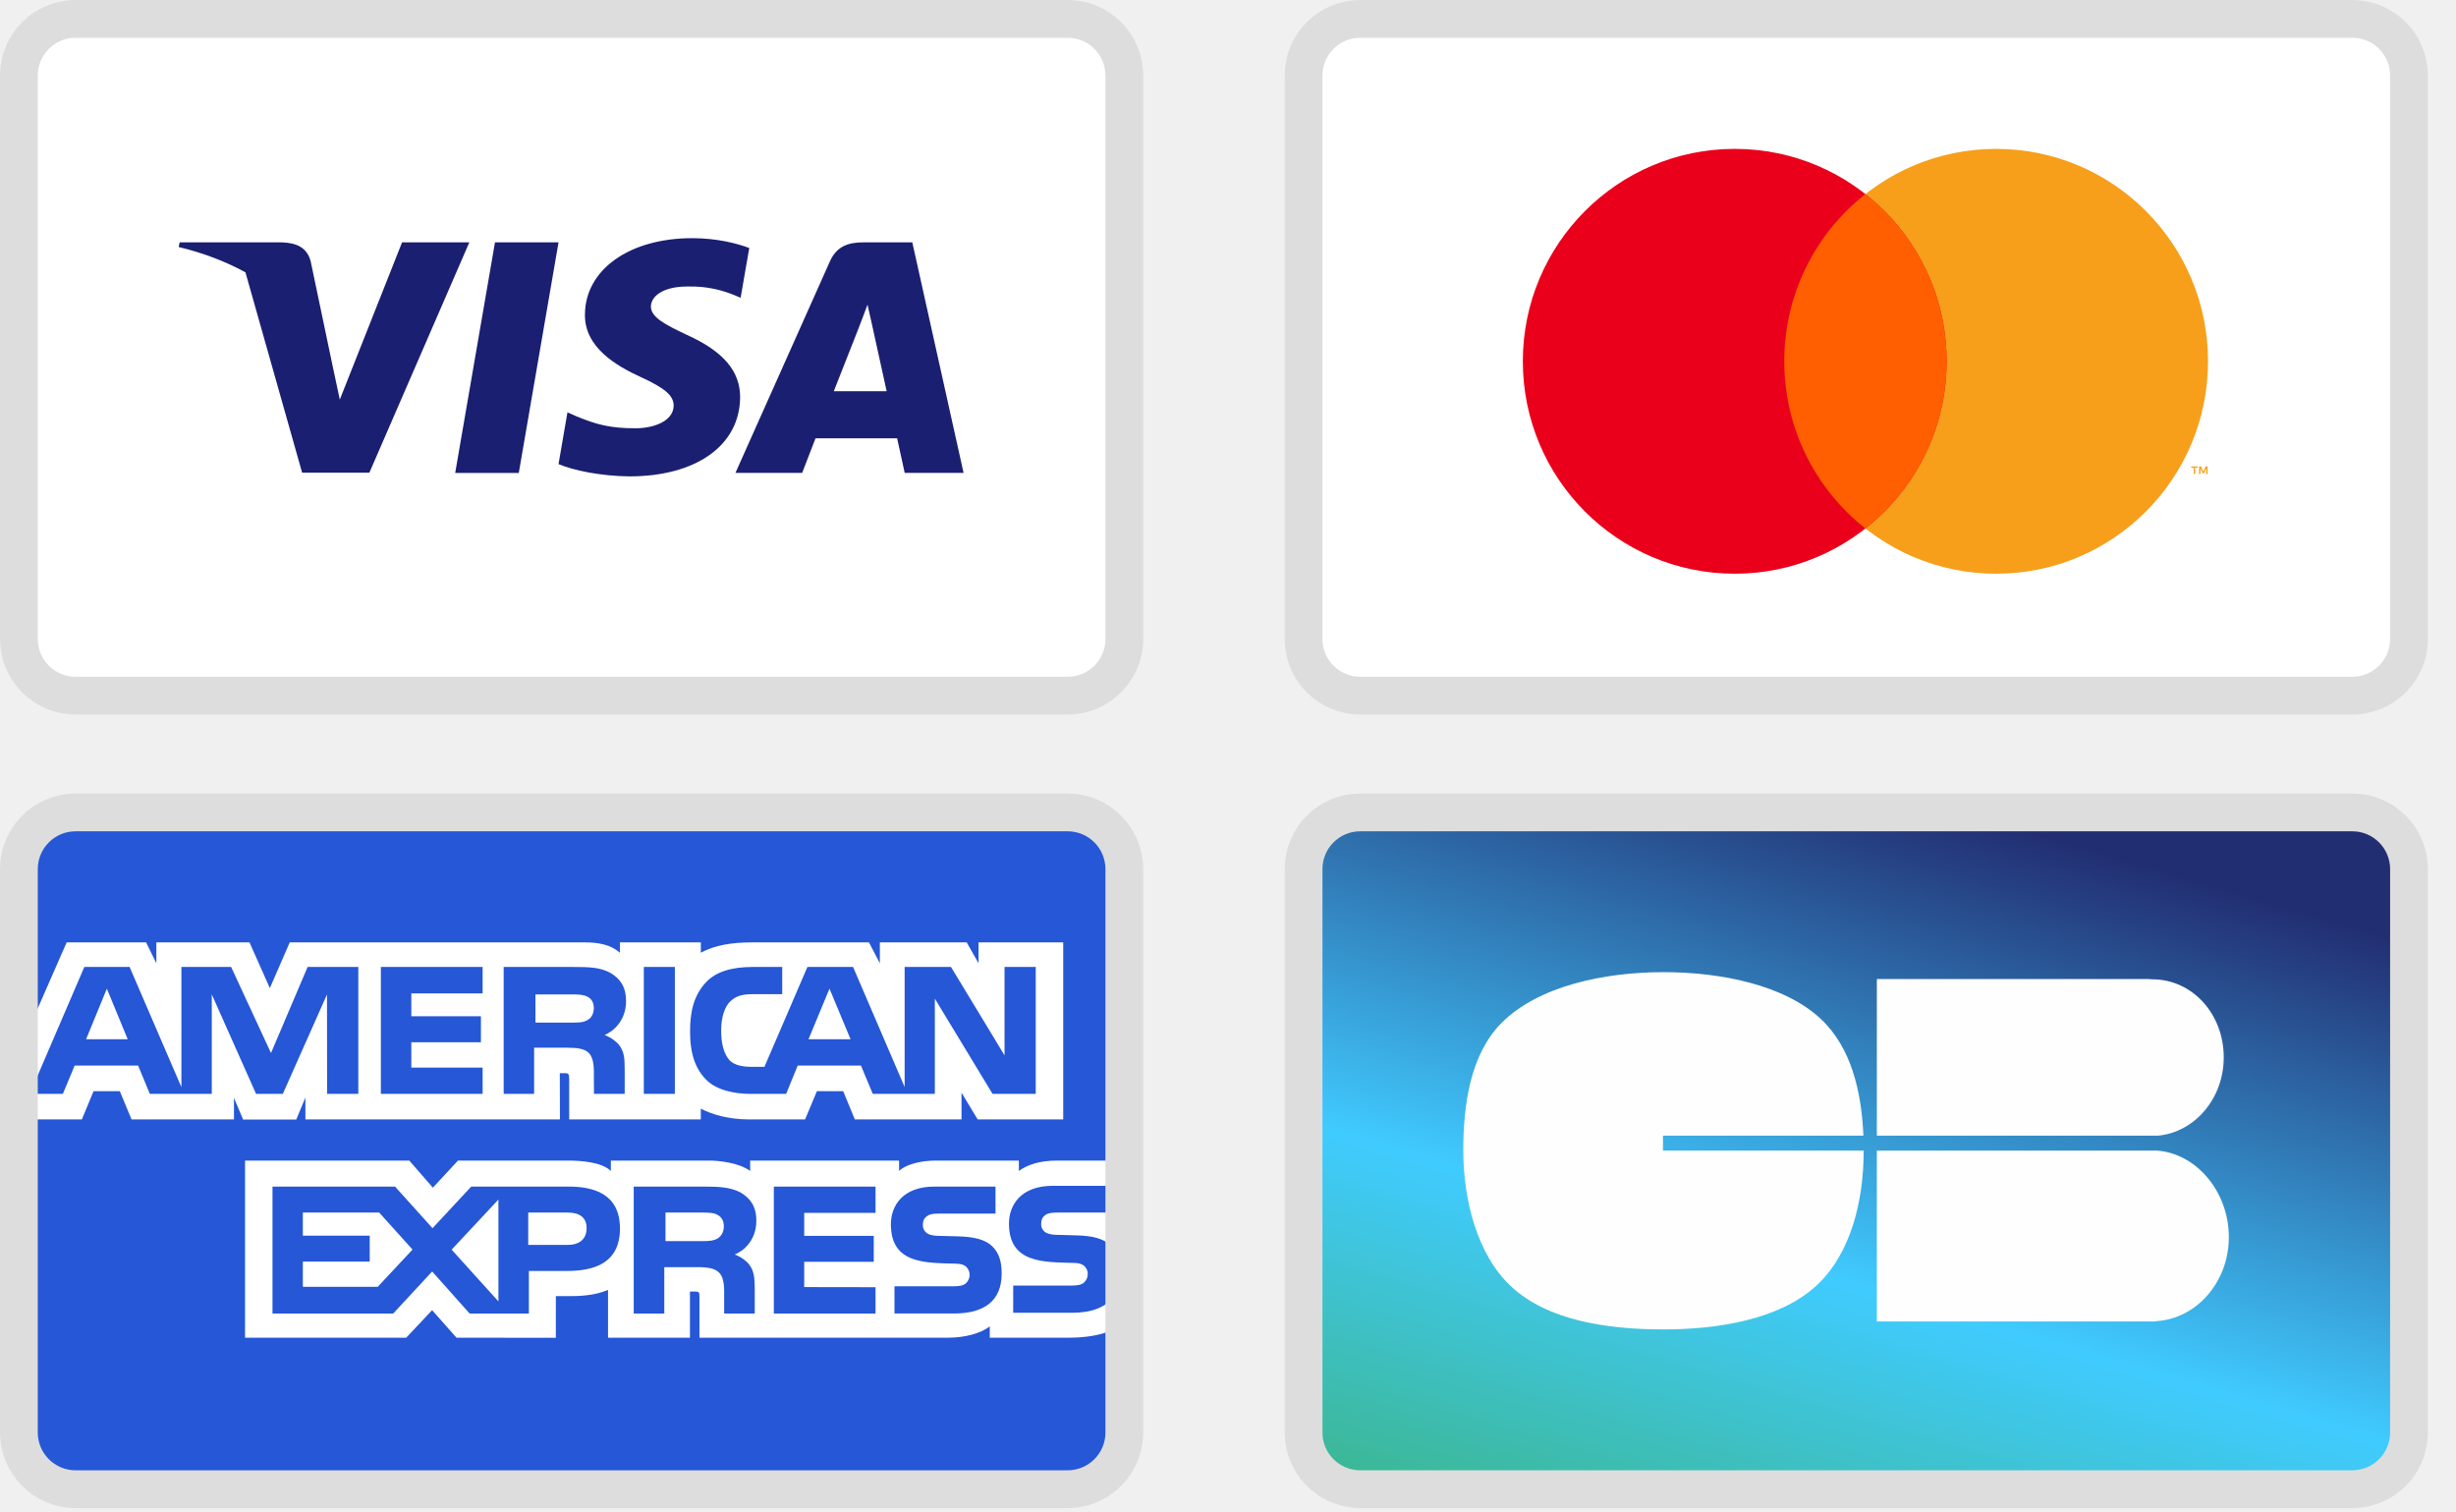
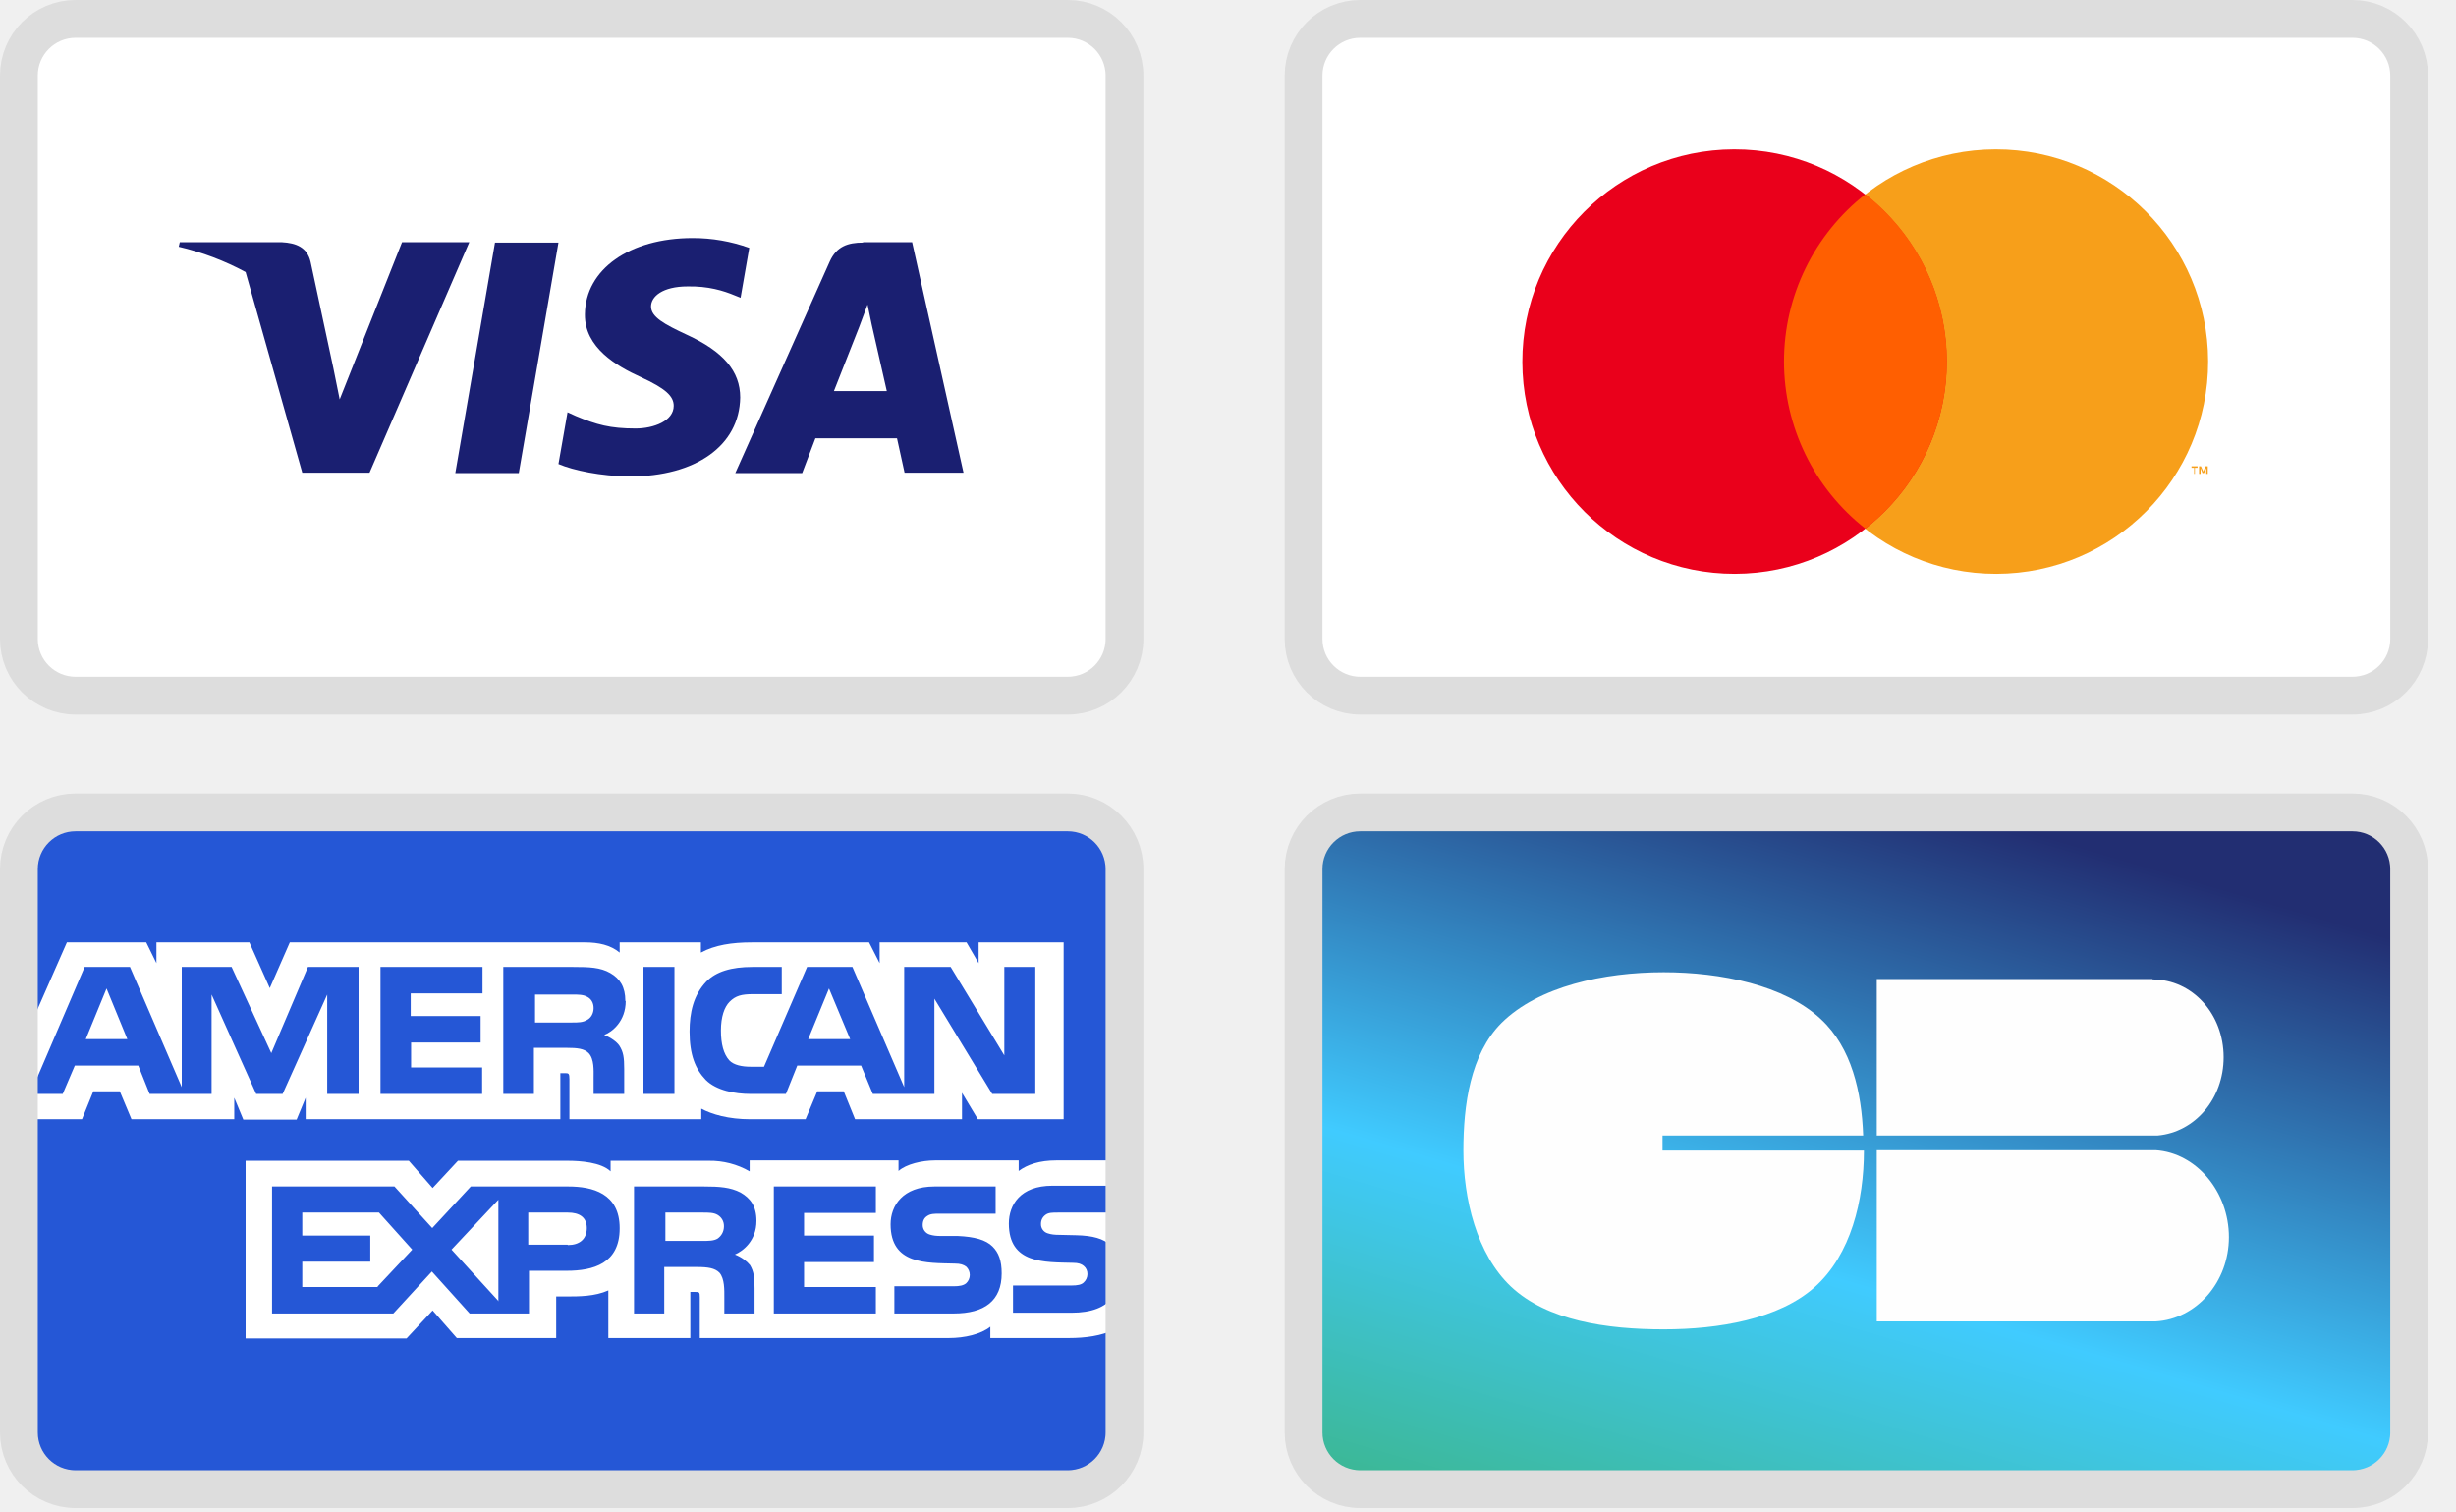
- <svg xmlns="http://www.w3.org/2000/svg" width="65" height="40" viewBox="0 0 65 40" fill="none">
-   <g id="Type=Logo, Name=All cards, Size=40 px">
-     <g id="Asset_Logo_Payment method">
-       <rect x="34.5" y="0.5" width="29.256" height="17.91" rx="1.5" fill="white" />
-       <g id="Group 49">
-         <path id="Vector" fill-rule="evenodd" clip-rule="evenodd" d="M58.426 12.544V12.344H58.374L58.314 12.482L58.253 12.344H58.201V12.544H58.238V12.393L58.294 12.524H58.333L58.389 12.393V12.544H58.426H58.426ZM58.094 12.544V12.378H58.162V12.344H57.991V12.378H58.058V12.544H58.094ZM58.437 9.561C58.437 12.666 55.926 15.183 52.829 15.183C49.732 15.183 47.222 12.666 47.222 9.561C47.222 6.457 49.732 3.94 52.829 3.94C55.926 3.94 58.437 6.457 58.437 9.561Z" fill="#F79F1A" />
-         <path id="Vector_2" fill-rule="evenodd" clip-rule="evenodd" d="M51.519 9.561C51.519 12.666 49.008 15.183 45.911 15.183C42.814 15.183 40.303 12.666 40.303 9.561C40.303 6.457 42.814 3.94 45.911 3.94C49.008 3.94 51.519 6.457 51.519 9.561Z" fill="#EA001B" />
-         <path id="Vector_3" fill-rule="evenodd" clip-rule="evenodd" d="M49.37 5.136C48.7 5.662 48.158 6.334 47.786 7.101C47.413 7.867 47.221 8.708 47.222 9.561C47.222 11.357 48.062 12.957 49.37 13.987C50.678 12.957 51.518 11.357 51.518 9.561C51.519 8.708 51.326 7.867 50.954 7.101C50.582 6.334 50.04 5.662 49.37 5.136Z" fill="#FF5F01" />
-       </g>
-       <rect x="34.5" y="0.5" width="29.256" height="17.91" rx="1.5" stroke="#DDDDDD" />
-     </g>
-     <g id="Asset_Logo_Payment method_2">
-       <rect x="34.5" y="21.5" width="29.256" height="17.91" rx="1.5" fill="url(#paint0_linear_1_9374)" />
-       <path id="Combined Shape" fill-rule="evenodd" clip-rule="evenodd" d="M44.012 30.055H49.316C49.269 28.909 49.002 27.727 48.191 26.967C47.226 26.063 45.536 25.727 44.026 25.727C42.454 25.727 40.715 26.096 39.745 27.066C38.908 27.902 38.727 29.247 38.727 30.455C38.727 31.721 39.081 33.193 39.989 34.041C40.954 34.943 42.518 35.182 44.026 35.182C45.491 35.182 47.078 34.912 48.037 34.055C48.994 33.2 49.324 31.759 49.324 30.455V30.449H44.012V30.055ZM49.672 30.449V34.971H57.05V34.965C58.129 34.906 58.988 33.933 58.988 32.738C58.988 31.542 58.129 30.506 57.05 30.447V30.449H49.672ZM56.966 25.917C58.018 25.917 58.853 26.83 58.853 27.982C58.853 29.072 58.086 29.963 57.11 30.055H49.672V25.91H56.733C56.776 25.905 56.827 25.909 56.876 25.912C56.907 25.915 56.938 25.917 56.966 25.917Z" fill="#FEFEFE" />
-       <rect x="34.5" y="21.5" width="29.256" height="17.91" rx="1.5" stroke="#DDDDDD" />
-     </g>
-     <g id="Asset_Logo_Payment method_3">
-       <rect x="0.5" y="0.5" width="29.256" height="17.91" rx="1.5" fill="white" />
-       <g id="Group 48">
-         <path id="polygon9" d="M13.73 12.516H12.047L13.1 6.414H14.782L13.73 12.516Z" fill="#1A1F71" />
-         <path id="path11" d="M19.83 6.563C19.498 6.44 18.972 6.303 18.321 6.303C16.659 6.303 15.489 7.134 15.481 8.322C15.468 9.198 16.319 9.685 16.956 9.977C17.607 10.276 17.829 10.471 17.829 10.737C17.822 11.146 17.303 11.334 16.818 11.334C16.146 11.334 15.786 11.237 15.239 11.01L15.018 10.912L14.782 12.282C15.177 12.45 15.904 12.6 16.659 12.607C18.425 12.607 19.574 11.789 19.588 10.523C19.595 9.828 19.145 9.296 18.175 8.861C17.587 8.582 17.226 8.394 17.226 8.108C17.233 7.848 17.531 7.582 18.196 7.582C18.743 7.569 19.145 7.692 19.449 7.816L19.601 7.881L19.83 6.563Z" fill="#1A1F71" />
-         <path id="path13" fill-rule="evenodd" clip-rule="evenodd" d="M22.843 6.414H24.145L25.502 12.515H23.944C23.944 12.515 23.792 11.814 23.743 11.6H21.583L21.23 12.515H19.464L21.963 6.92C22.137 6.524 22.442 6.414 22.843 6.414ZM22.739 8.647C22.739 8.647 22.206 10.004 22.067 10.354H23.466C23.397 10.049 23.078 8.589 23.078 8.589L22.96 8.063C22.911 8.198 22.839 8.384 22.791 8.51C22.758 8.595 22.736 8.652 22.739 8.647Z" fill="#1A1F71" />
-         <path id="Combined Shape_2" fill-rule="evenodd" clip-rule="evenodd" d="M4.755 6.414H7.463C7.83 6.427 8.128 6.537 8.225 6.927L8.813 9.731L8.813 9.731L8.993 10.575L10.641 6.414H12.421L9.776 12.509H7.996L6.496 7.207C5.979 6.924 5.388 6.695 4.728 6.537L4.755 6.414Z" fill="#1A1F71" />
-       </g>
-       <rect x="0.5" y="0.5" width="29.256" height="17.91" rx="1.5" stroke="#DDDDDD" />
-     </g>
-     <g id="Asset_Logo_Payment method_4">
-       <rect x="0.5" y="21.5" width="29.256" height="17.91" rx="1.5" fill="#2557D6" />
-       <path id="Vector_4" fill-rule="evenodd" clip-rule="evenodd" d="M0.788 29.625H2.166L2.476 28.878H3.171L3.481 29.624H6.192V29.054L6.434 29.627H7.841L8.083 29.046V29.625H14.819L14.816 28.4H14.946C15.037 28.403 15.064 28.411 15.064 28.561V29.625H18.548V29.339C18.829 29.489 19.266 29.625 19.841 29.625H21.307L21.62 28.878H22.316L22.623 29.624H25.447V28.916L25.875 29.625H28.139V24.94H25.898V25.493L25.585 24.94H23.286V25.493L22.998 24.94H19.893C19.374 24.94 18.917 25.012 18.548 25.213V24.94H16.406V25.213C16.171 25.006 15.851 24.94 15.495 24.94H7.668L7.142 26.15L6.603 24.94H4.138V25.493L3.867 24.94H1.764L0.788 27.167V29.625ZM9.484 28.948H8.657L8.654 26.318L7.485 28.949H6.777L5.605 26.316V28.948H3.965L3.655 28.199H1.976L1.664 28.949H0.788L2.232 25.59H3.43L4.801 28.77V25.59H6.117L7.172 27.868L8.141 25.59H9.483V28.948H9.484ZM3.38 27.503L2.828 26.164L2.279 27.502H3.38V27.503ZM12.773 28.949H10.08V25.59H12.773V26.29H10.886V26.895H12.728V27.583H10.886V28.254H12.773V28.949ZM16.569 26.494C16.569 27.03 16.209 27.307 16.001 27.39C16.177 27.457 16.328 27.575 16.399 27.673C16.514 27.84 16.533 27.989 16.533 28.289V28.949H15.72L15.717 28.526C15.717 28.323 15.736 28.033 15.589 27.871C15.471 27.753 15.292 27.727 15.002 27.727H14.136V28.949H13.33V25.59H15.185C15.597 25.59 15.9 25.601 16.161 25.751C16.416 25.901 16.569 26.12 16.569 26.494ZM15.55 26.994C15.439 27.061 15.308 27.062 15.151 27.062H14.171V26.317H15.164C15.305 26.317 15.451 26.323 15.546 26.377C15.651 26.426 15.716 26.53 15.716 26.674C15.716 26.821 15.654 26.939 15.55 26.994ZM17.862 28.949H17.039V25.59H17.861V28.949H17.862ZM27.412 28.949H26.269L24.741 26.428V28.949H23.099L22.786 28.2H21.111L20.806 28.949H19.863C19.471 28.949 18.975 28.863 18.694 28.578C18.41 28.292 18.263 27.906 18.263 27.295C18.263 26.797 18.351 26.342 18.697 25.982C18.958 25.714 19.366 25.59 19.922 25.59H20.702V26.31H19.939C19.644 26.31 19.478 26.353 19.318 26.509C19.181 26.65 19.086 26.918 19.086 27.27C19.086 27.629 19.158 27.889 19.308 28.059C19.432 28.191 19.658 28.232 19.87 28.232H20.232L21.369 25.59H22.577L23.942 28.767V25.59H25.169L26.586 27.929V25.59H27.412V28.949H27.412ZM22.511 27.503L21.953 26.164L21.398 27.503H22.511ZM29.467 34.312C29.27 34.597 28.889 34.742 28.372 34.742H26.815V34.021H28.366C28.52 34.021 28.628 34.001 28.692 33.938C28.723 33.91 28.747 33.876 28.763 33.839C28.78 33.801 28.788 33.76 28.788 33.719C28.79 33.677 28.782 33.635 28.764 33.596C28.747 33.558 28.721 33.524 28.689 33.497C28.631 33.446 28.545 33.422 28.405 33.422C27.648 33.397 26.703 33.446 26.703 32.382C26.703 31.895 27.014 31.382 27.86 31.382H29.467V30.714H27.974C27.524 30.714 27.197 30.821 26.965 30.988V30.714H24.758C24.405 30.714 23.991 30.801 23.795 30.988V30.714H19.854V30.988C19.54 30.762 19.011 30.714 18.767 30.714H16.167V30.988C15.918 30.749 15.367 30.714 15.03 30.714H12.121L11.456 31.431L10.832 30.714H6.485V35.402H10.75L11.436 34.673L12.082 35.401L14.711 35.404V34.301H14.969C15.318 34.306 15.729 34.292 16.092 34.136V35.401H18.26V34.179H18.365C18.498 34.179 18.512 34.185 18.512 34.317V35.401H25.097C25.516 35.401 25.953 35.294 26.195 35.101V35.401H28.284C28.719 35.401 29.143 35.34 29.466 35.185V34.312L29.467 34.312ZM16.408 32.509C16.408 33.442 15.708 33.635 15.003 33.635H13.997V34.762H12.43L11.438 33.649L10.406 34.762H7.212V31.402H10.455L11.447 32.503L12.472 31.402H15.049C15.688 31.402 16.407 31.578 16.407 32.509H16.408ZM9.997 34.055H8.015V33.387H9.785V32.701H8.015V32.09H10.036L10.918 33.069L9.997 34.055ZM13.191 34.44L11.953 33.071L13.191 31.746V34.44ZM15.022 32.946H13.98V32.09H15.032C15.322 32.09 15.525 32.208 15.525 32.502C15.525 32.793 15.332 32.946 15.022 32.946ZM20.48 31.402H23.172V32.097H21.284V32.707H23.125V33.393H21.284V34.062L23.172 34.065V34.762H20.48V31.402ZM19.446 33.2C19.625 33.266 19.772 33.384 19.841 33.482C19.955 33.647 19.971 33.8 19.975 34.096V34.762H19.165V34.341C19.165 34.139 19.185 33.84 19.035 33.683C18.917 33.563 18.738 33.534 18.443 33.534H17.581V34.762H16.772V31.402H18.633C19.041 31.402 19.338 31.42 19.603 31.56C19.858 31.713 20.017 31.924 20.017 32.306C20.017 32.843 19.658 33.116 19.446 33.2ZM18.99 32.776C18.883 32.839 18.749 32.845 18.592 32.845H17.613V32.09H18.606C18.749 32.09 18.892 32.093 18.99 32.151C19.095 32.205 19.157 32.309 19.157 32.453C19.157 32.597 19.095 32.713 18.99 32.776ZM26.269 32.99C26.426 33.151 26.51 33.356 26.51 33.701C26.51 34.424 26.056 34.761 25.243 34.761H23.673V34.041H25.237C25.39 34.041 25.498 34.021 25.567 33.958C25.597 33.93 25.621 33.896 25.637 33.858C25.653 33.821 25.662 33.78 25.662 33.739C25.663 33.697 25.654 33.655 25.637 33.617C25.62 33.578 25.595 33.544 25.563 33.517C25.502 33.465 25.417 33.442 25.276 33.442C24.522 33.416 23.578 33.465 23.578 32.402C23.578 31.915 23.885 31.402 24.731 31.402H26.347V32.117H24.868C24.721 32.117 24.626 32.122 24.545 32.177C24.457 32.232 24.424 32.313 24.424 32.419C24.423 32.474 24.439 32.529 24.471 32.574C24.503 32.619 24.548 32.652 24.6 32.67C24.685 32.699 24.777 32.708 24.914 32.708L25.348 32.719C25.786 32.73 26.086 32.805 26.269 32.99ZM29.468 32.09H27.999C27.852 32.09 27.755 32.096 27.672 32.151C27.587 32.205 27.555 32.286 27.555 32.393C27.553 32.448 27.569 32.502 27.601 32.547C27.633 32.593 27.678 32.626 27.731 32.643C27.816 32.672 27.907 32.681 28.042 32.681L28.479 32.693C28.919 32.703 29.214 32.779 29.393 32.963C29.426 32.989 29.446 33.017 29.468 33.046V32.09Z" fill="white" />
-       <rect x="0.5" y="21.5" width="29.256" height="17.91" rx="1.5" stroke="#DDDDDD" />
-     </g>
+ <svg xmlns="http://www.w3.org/2000/svg" width="65" height="40" fill="none">
+   <rect width="29.26" height="17.91" x="34.5" y=".5" fill="#fff" rx="1.5" />
+   <g fill-rule="evenodd" clip-rule="evenodd">
+     <path fill="#F79F1A" d="M58.43 12.54v-.2h-.06l-.06.14-.06-.14h-.05v.2h.04v-.15l.05.13h.04l.06-.13v.15h.04Zm-.34 0v-.16h.07v-.04H58v.04h.07v.16h.03Zm.35-2.98a5.61 5.61 0 1 1-11.23.02 5.61 5.61 0 0 1 11.23-.02Z" />
+     <path fill="#EA001B" d="M51.52 9.56a5.61 5.61 0 1 1-11.23.02 5.61 5.61 0 0 1 11.23-.02Z" />
+     <path fill="#FF5F01" d="M49.37 5.14a5.62 5.62 0 0 0 0 8.85 5.62 5.62 0 0 0 0-8.85Z" />
  </g>
+   <rect width="29.26" height="17.91" x="34.5" y=".5" stroke="#DDD" rx="1.5" />
+   <rect width="29.26" height="17.91" x="34.5" y="21.5" fill="url(#a)" rx="1.5" />
+   <path fill="#FEFEFE" fill-rule="evenodd" d="M44.01 30.05h5.3c-.04-1.14-.3-2.32-1.12-3.08-.96-.9-2.65-1.24-4.16-1.24-1.58 0-3.31.37-4.29 1.34-.83.83-1.01 2.18-1.01 3.38 0 1.27.35 2.74 1.26 3.6.96.9 2.53 1.13 4.04 1.13 1.46 0 3.05-.27 4-1.12.96-.86 1.3-2.3 1.3-3.6v-.01H44v-.4Zm5.66.4v4.52h7.38c1.08-.06 1.94-1.04 1.94-2.23 0-1.2-.86-2.23-1.94-2.3h-7.38Zm7.3-4.53c1.05 0 1.88.91 1.88 2.06 0 1.1-.76 1.98-1.74 2.07h-7.44v-4.14h7.3Z" clip-rule="evenodd" />
+   <rect width="29.26" height="17.91" x="34.5" y="21.5" stroke="#DDD" rx="1.5" />
+   <rect width="29.26" height="17.91" x=".5" y=".5" fill="#fff" rx="1.5" />
+   <g fill="#1A1F71">
+     <path d="M13.73 12.52h-1.68l1.05-6.1h1.68l-1.05 6.1ZM19.83 6.56a4.4 4.4 0 0 0-1.5-.26c-1.67 0-2.84.83-2.85 2.02-.01.88.84 1.37 1.48 1.66.65.3.87.5.87.76 0 .4-.53.6-1.01.6-.67 0-1.03-.1-1.58-.33l-.22-.1-.24 1.37c.4.17 1.12.32 1.88.33 1.76 0 2.91-.82 2.93-2.09 0-.7-.45-1.22-1.41-1.66-.6-.28-.95-.47-.95-.75 0-.26.3-.53.97-.53.54-.01.94.11 1.25.24l.15.06.23-1.32Z" />
+     <path fill-rule="evenodd" d="M22.84 6.41h1.3l1.36 6.1h-1.56l-.2-.91h-2.16l-.35.92h-1.77l2.5-5.6c.18-.4.48-.5.88-.5Zm-.1 2.24-.67 1.7h1.4l-.4-1.76-.11-.53a30.97 30.97 0 0 1-.22.59ZM4.76 6.41h2.7c.37.02.67.13.76.52l.6 2.8.17.84 1.65-4.16h1.78l-2.64 6.1H8L6.5 7.2a7.13 7.13 0 0 0-1.77-.67l.03-.13Z" clip-rule="evenodd" />
+   </g>
+   <rect width="29.26" height="17.91" x=".5" y=".5" stroke="#DDD" rx="1.5" />
+   <rect width="29.26" height="17.91" x=".5" y="21.5" fill="#2557D6" rx="1.5" />
+   <path fill="#fff" fill-rule="evenodd" d="M.79 29.62h1.38l.3-.74h.7l.31.74H6.2v-.57l.24.58h1.41l.24-.58v.57h6.74V28.4h.13c.09 0 .11.01.11.16v1.06h3.49v-.28c.28.15.72.28 1.3.28h1.46l.31-.74h.7l.3.74h2.83v-.7l.42.7h2.27v-4.68H25.9v.55l-.32-.55h-2.3v.55l-.28-.55h-3.1c-.53 0-.98.07-1.35.27v-.27H16.4v.27c-.24-.2-.56-.27-.92-.27H7.67l-.53 1.21-.54-1.21H4.14v.55l-.27-.55h-2.1l-.98 2.23v2.45Zm8.7-.67h-.83v-2.63l-1.18 2.63h-.7L5.6 26.32v2.63H3.96l-.3-.75H1.98l-.32.75H.8l1.44-3.36h1.2l1.37 3.18v-3.18h1.32l1.05 2.28.97-2.28h1.34v3.36ZM3.37 27.5l-.55-1.34-.55 1.34h1.1Zm9.4 1.45h-2.7v-3.36h2.7v.7h-1.9v.6h1.85v.7h-1.84v.66h1.88v.7Zm3.79-2.46c0 .54-.36.82-.57.9.18.07.33.18.4.28.11.17.13.32.13.62v.66h-.81v-.42c0-.2.02-.5-.13-.66-.12-.12-.3-.14-.59-.14h-.86v1.22h-.81v-3.36h1.85c.42 0 .72.01.98.16s.4.37.4.74Zm-1.02.5c-.11.07-.24.07-.4.07h-.98v-.74h1c.13 0 .28 0 .38.06.1.05.17.15.17.3 0 .14-.07.26-.17.31Zm2.31 1.96h-.82v-3.36h.82v3.36Zm9.55 0h-1.14l-1.53-2.52v2.52H23.1l-.31-.75H21.1l-.3.75h-.95c-.39 0-.89-.09-1.17-.37-.28-.29-.43-.67-.43-1.28 0-.5.1-.96.44-1.32.26-.27.67-.39 1.22-.39h.78v.72h-.76c-.3 0-.46.04-.62.2-.14.14-.23.4-.23.76s.07.62.22.79c.12.13.35.17.56.17h.36l1.14-2.64h1.2l1.37 3.18v-3.18h1.23l1.42 2.34v-2.34h.82v3.36Zm-4.9-1.45-.56-1.34-.55 1.34h1.11Zm6.96 6.81c-.2.29-.58.43-1.1.43h-1.55v-.72h1.55c.15 0 .26-.02.32-.08a.3.3 0 0 0 .1-.22.27.27 0 0 0-.1-.22c-.06-.05-.14-.08-.28-.08-.76-.02-1.7.03-1.7-1.04 0-.49.3-1 1.15-1h1.6v-.67h-1.49c-.45 0-.77.11-1 .28v-.28h-2.21c-.35 0-.77.1-.97.28v-.28h-3.94V31a2.1 2.1 0 0 0-1.08-.28h-2.6V31c-.25-.24-.8-.28-1.14-.28h-2.9l-.67.72-.63-.72H6.5v4.7h4.26l.69-.74.64.73h2.63v-1.1h.26c.35 0 .76 0 1.12-.16v1.26h2.17v-1.22h.1c.14 0 .15 0 .15.14v1.08h6.59c.42 0 .85-.1 1.1-.3v.3h2.08c.44 0 .86-.06 1.19-.22v-.87Zm-13.06-1.8c0 .93-.7 1.12-1.4 1.12H14v1.13h-1.57l-1-1.11-1.02 1.11H7.2V31.4h3.24l1 1.1 1.02-1.1h2.58c.64 0 1.36.18 1.36 1.1ZM10 34.06H8v-.67H9.8v-.69H8v-.61h2.03l.88.98-.92.98Zm3.2.38-1.25-1.37 1.24-1.32v2.69Zm1.82-1.5h-1.04v-.85h1.05c.3 0 .5.12.5.41 0 .3-.2.45-.5.45Zm5.46-1.54h2.7v.7h-1.9v.6h1.85v.7h-1.85v.66h1.9v.7h-2.7V31.4Zm-1.03 1.8c.18.07.32.18.4.28.1.17.12.32.12.62v.66h-.8v-.42c0-.2.01-.5-.13-.66-.12-.12-.3-.15-.6-.15h-.86v1.23h-.8V31.4h1.85c.41 0 .7.02.97.16.26.15.42.36.42.75 0 .53-.36.8-.57.89Zm-.46-.42c-.1.06-.24.06-.4.06h-.98v-.75h1c.14 0 .28 0 .38.06.1.06.17.16.17.3 0 .15-.07.26-.17.33Zm7.28.21c.16.16.24.37.24.71 0 .72-.45 1.06-1.27 1.06h-1.57v-.72h1.57c.15 0 .26-.02.33-.08a.3.3 0 0 0 0-.44c-.07-.05-.15-.08-.3-.08-.75-.02-1.7.03-1.7-1.04 0-.49.32-1 1.16-1h1.62v.72h-1.48c-.15 0-.24 0-.33.06-.08.05-.12.13-.12.24a.26.26 0 0 0 .18.25c.09.03.18.04.31.04h.44c.44.02.74.1.92.28Zm3.2-.9H28c-.15 0-.25 0-.33.06-.08.06-.12.14-.12.24a.25.25 0 0 0 .18.25c.09.03.18.04.31.04l.44.01c.44.01.73.09.91.27l.08.09v-.96Z" clip-rule="evenodd" />
+   <rect width="29.26" height="17.91" x=".5" y="21.5" stroke="#DDD" rx="1.5" />
  <defs>
-     <linearGradient id="paint0_linear_1_9374" x1="42.207" y1="18.605" x2="36.062" y2="39.418" gradientUnits="userSpaceOnUse">
+     <linearGradient id="a" x1="42.21" x2="36.06" y1="18.61" y2="39.42" gradientUnits="userSpaceOnUse">
      <stop stop-color="#222E72" />
-       <stop offset="0.592" stop-color="#40CBFF" />
+       <stop offset=".59" stop-color="#40CBFF" />
      <stop offset="1" stop-color="#3CB792" />
    </linearGradient>
  </defs>
</svg>
